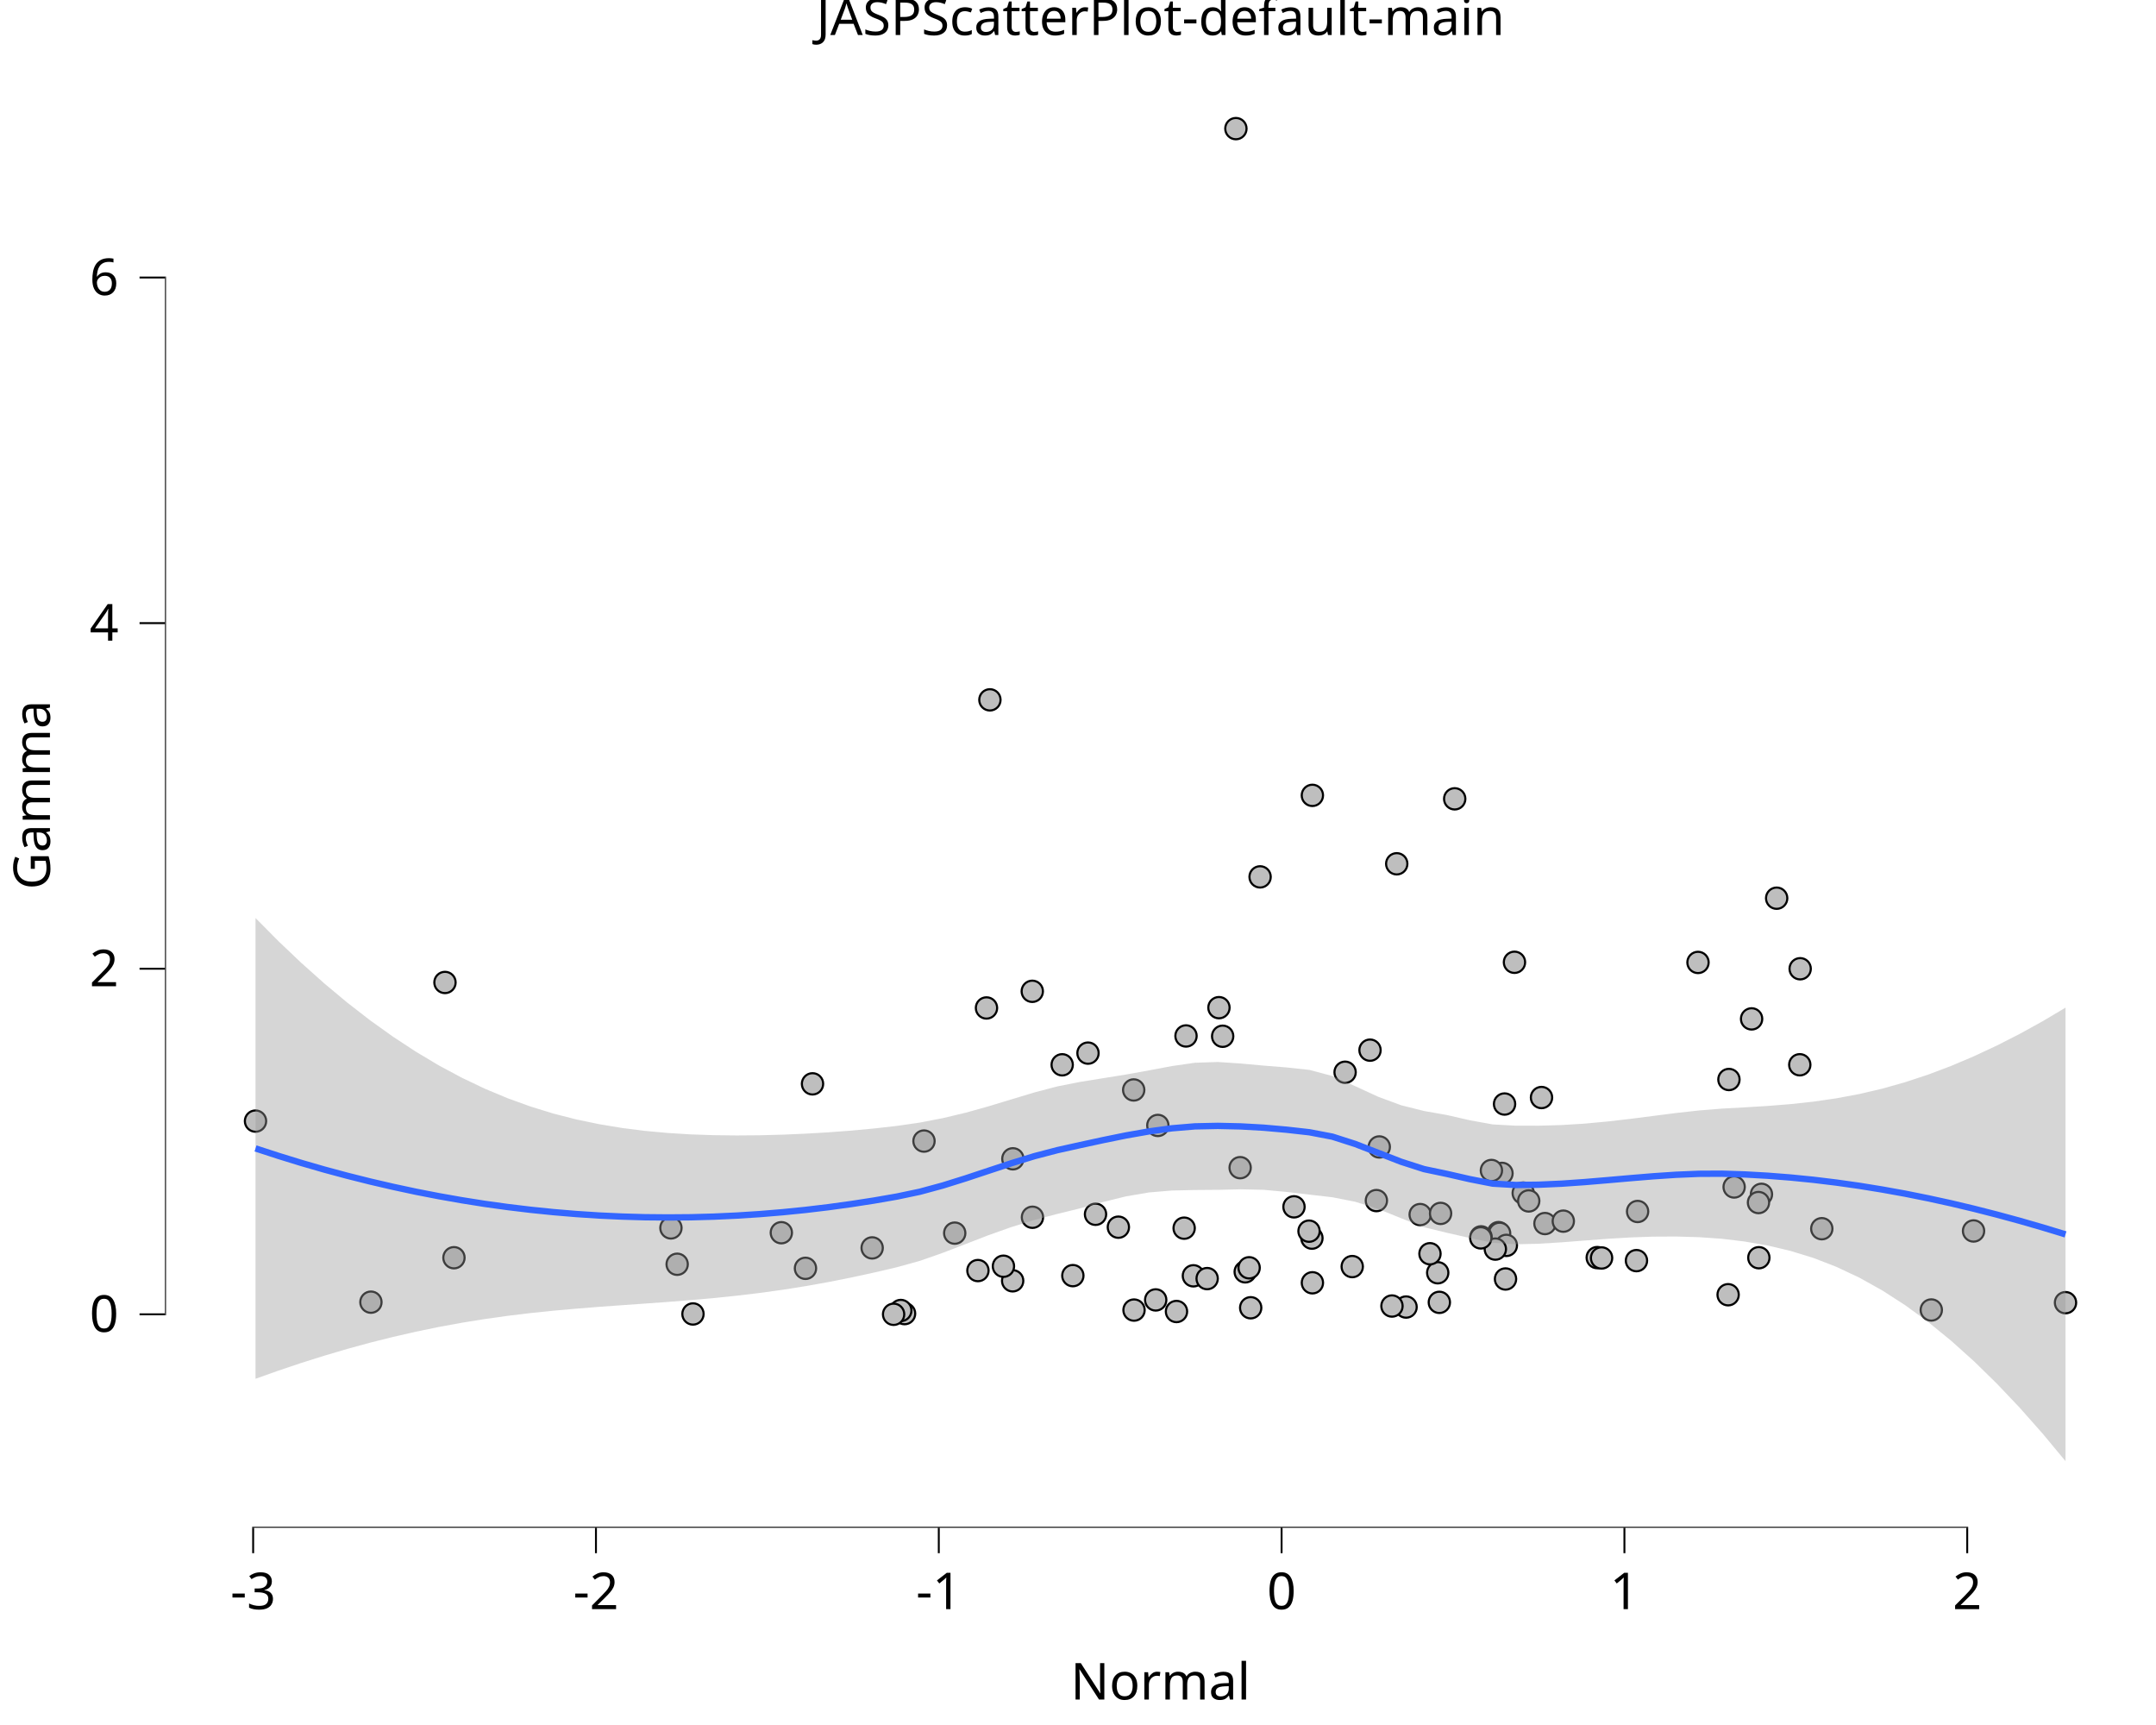
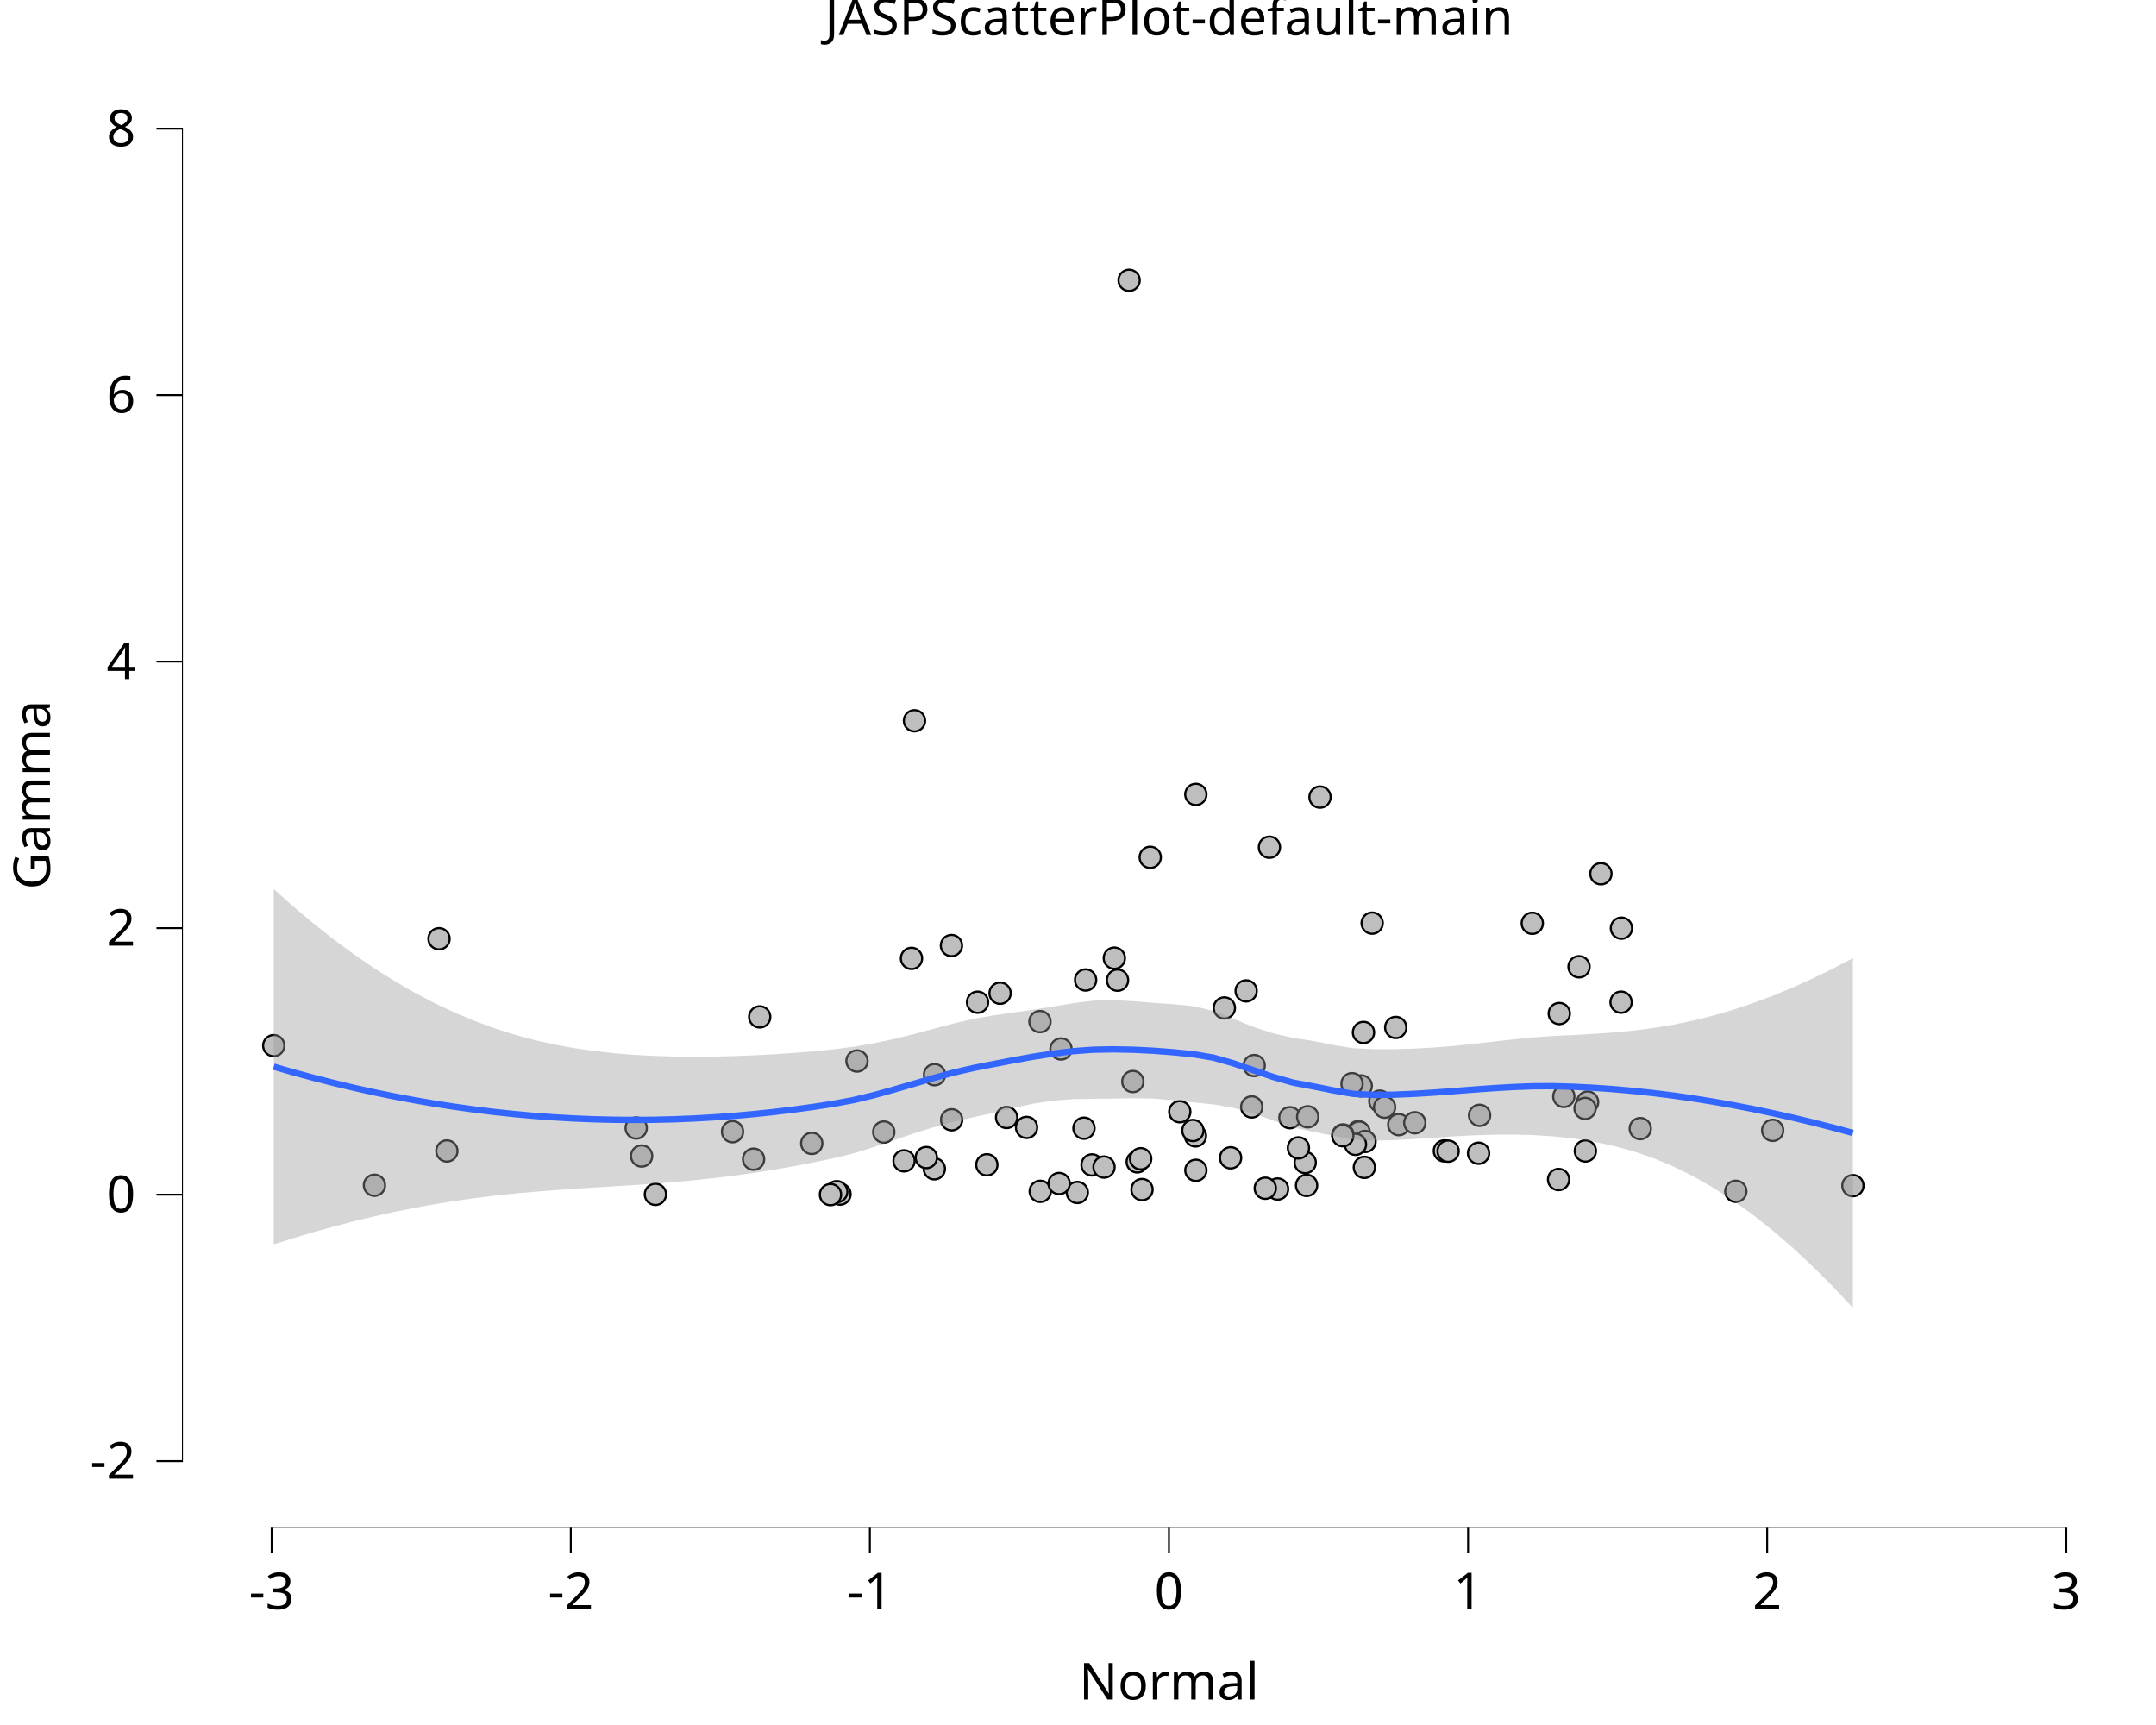
<svg xmlns="http://www.w3.org/2000/svg" class="svglite" data-engine-version="2.0" width="720.00pt" height="576.00pt" viewBox="0 0 720.00 576.00">
  <defs>
    <style type="text/css">
    .svglite line, .svglite polyline, .svglite polygon, .svglite path, .svglite rect, .svglite circle {
      fill: none;
      stroke: #000000;
      stroke-linecap: round;
      stroke-linejoin: round;
      stroke-miterlimit: 10.00;
    }
  </style>
  </defs>
  <rect width="100%" height="100%" style="stroke: none; fill: #FFFFFF;" />
  <defs>
    <clipPath id="cpMC4wMHw3MjAuMDB8MC4wMHw1NzYuMDA=">
      <rect x="0.00" y="0.00" width="720.00" height="576.00" />
    </clipPath>
  </defs>
  <g clip-path="url(#cpMC4wMHw3MjAuMDB8MC4wMHw1NzYuMDA=)">
    <rect x="0.00" y="0.00" width="720.00" height="576.00" style="stroke-width: 10.67; stroke: none;" />
  </g>
  <defs>
-     <clipPath id="cpNTUuMTF8NzIwLjAwfDIwLjcxfDUxMC4xNA==">
-       <rect x="55.11" y="20.71" width="664.89" height="489.43" />
+     <clipPath id="cpNjAuNzd8NzIwLjAwfDIwLjcxfDUxMC4xNA==">
+       <rect x="60.77" y="20.71" width="659.23" height="489.43" />
    </clipPath>
  </defs>
-   <g clip-path="url(#cpNTUuMTF8NzIwLjAwfDIwLjcxfDUxMC4xNA==)">
-     <rect x="55.11" y="20.71" width="664.89" height="489.43" style="stroke-width: 10.67; stroke: none;" />
-     <circle cx="584.95" cy="340.22" r="3.56" style="stroke-width: 0.71; fill: #BEBEBE;" />
-     <circle cx="363.34" cy="351.65" r="3.56" style="stroke-width: 0.71; fill: #BEBEBE;" />
-     <circle cx="469.56" cy="436.44" r="3.56" style="stroke-width: 0.71; fill: #BEBEBE;" />
-     <circle cx="500.44" cy="411.58" r="3.56" style="stroke-width: 0.71; fill: #BEBEBE;" />
-     <circle cx="474.27" cy="405.56" r="3.56" style="stroke-width: 0.71; fill: #BEBEBE;" />
-     <circle cx="415.84" cy="424.68" r="3.56" style="stroke-width: 0.71; fill: #BEBEBE;" />
-     <circle cx="601.04" cy="355.54" r="3.56" style="stroke-width: 0.71; fill: #BEBEBE;" />
-     <circle cx="417.15" cy="423.33" r="3.56" style="stroke-width: 0.71; fill: #BEBEBE;" />
-     <circle cx="659.07" cy="411.04" r="3.56" style="stroke-width: 0.71; fill: #BEBEBE;" />
-     <circle cx="420.81" cy="292.80" r="3.56" style="stroke-width: 0.71; fill: #BEBEBE;" />
-     <circle cx="577.38" cy="360.46" r="3.56" style="stroke-width: 0.71; fill: #BEBEBE;" />
-     <circle cx="689.78" cy="434.98" r="3.56" style="stroke-width: 0.71; fill: #BEBEBE;" />
-     <circle cx="268.99" cy="423.51" r="3.56" style="stroke-width: 0.71; fill: #BEBEBE;" />
-     <circle cx="396.07" cy="345.92" r="3.56" style="stroke-width: 0.71; fill: #BEBEBE;" />
-     <circle cx="412.73" cy="42.95" r="3.56" style="stroke-width: 0.71; fill: #BEBEBE;" />
-     <circle cx="500.80" cy="411.84" r="3.56" style="stroke-width: 0.71; fill: #BEBEBE;" />
-     <circle cx="395.45" cy="410.10" r="3.56" style="stroke-width: 0.71; fill: #BEBEBE;" />
-     <circle cx="123.87" cy="434.81" r="3.56" style="stroke-width: 0.71; fill: #BEBEBE;" />
-     <circle cx="148.60" cy="328.06" r="3.56" style="stroke-width: 0.71; fill: #BEBEBE;" />
-     <circle cx="579.12" cy="396.35" r="3.56" style="stroke-width: 0.71; fill: #BEBEBE;" />
-     <circle cx="392.89" cy="437.93" r="3.56" style="stroke-width: 0.71; fill: #BEBEBE;" />
-     <circle cx="224.06" cy="410.02" r="3.56" style="stroke-width: 0.71; fill: #BEBEBE;" />
-     <circle cx="408.31" cy="346.02" r="3.56" style="stroke-width: 0.71; fill: #BEBEBE;" />
-     <circle cx="567.05" cy="321.37" r="3.56" style="stroke-width: 0.71; fill: #BEBEBE;" />
-     <circle cx="644.96" cy="437.42" r="3.56" style="stroke-width: 0.71; fill: #BEBEBE;" />
-     <circle cx="378.71" cy="437.45" r="3.56" style="stroke-width: 0.71; fill: #BEBEBE;" />
-     <circle cx="398.54" cy="426.01" r="3.56" style="stroke-width: 0.71; fill: #BEBEBE;" />
-     <circle cx="226.14" cy="422.15" r="3.56" style="stroke-width: 0.71; fill: #BEBEBE;" />
-     <circle cx="480.67" cy="434.87" r="3.56" style="stroke-width: 0.71; fill: #BEBEBE;" />
-     <circle cx="354.72" cy="355.55" r="3.56" style="stroke-width: 0.71; fill: #BEBEBE;" />
-     <circle cx="480.13" cy="424.99" r="3.56" style="stroke-width: 0.71; fill: #BEBEBE;" />
-     <circle cx="508.68" cy="398.39" r="3.56" style="stroke-width: 0.71; fill: #BEBEBE;" />
-     <circle cx="546.50" cy="420.94" r="3.56" style="stroke-width: 0.71; fill: #BEBEBE;" />
-     <circle cx="358.28" cy="425.95" r="3.56" style="stroke-width: 0.71; fill: #BEBEBE;" />
-     <circle cx="485.80" cy="266.74" r="3.56" style="stroke-width: 0.71; fill: #BEBEBE;" />
-     <circle cx="231.42" cy="438.75" r="3.56" style="stroke-width: 0.71; fill: #BEBEBE;" />
-     <circle cx="338.18" cy="427.68" r="3.56" style="stroke-width: 0.71; fill: #BEBEBE;" />
-     <circle cx="330.58" cy="233.69" r="3.56" style="stroke-width: 0.71; fill: #BEBEBE;" />
-     <circle cx="151.60" cy="419.97" r="3.56" style="stroke-width: 0.71; fill: #BEBEBE;" />
-     <circle cx="432.13" cy="402.98" r="3.56" style="stroke-width: 0.71; fill: #BEBEBE;" />
-     <circle cx="451.58" cy="422.93" r="3.56" style="stroke-width: 0.71; fill: #BEBEBE;" />
-     <circle cx="386.66" cy="375.80" r="3.56" style="stroke-width: 0.71; fill: #BEBEBE;" />
-     <circle cx="514.79" cy="366.48" r="3.56" style="stroke-width: 0.71; fill: #BEBEBE;" />
-     <circle cx="344.79" cy="406.46" r="3.56" style="stroke-width: 0.71; fill: #BEBEBE;" />
-     <circle cx="271.34" cy="361.91" r="3.56" style="stroke-width: 0.71; fill: #BEBEBE;" />
-     <circle cx="477.54" cy="418.64" r="3.56" style="stroke-width: 0.71; fill: #BEBEBE;" />
-     <circle cx="335.10" cy="422.81" r="3.56" style="stroke-width: 0.71; fill: #BEBEBE;" />
-     <circle cx="593.32" cy="299.92" r="3.56" style="stroke-width: 0.71; fill: #BEBEBE;" />
-     <circle cx="378.60" cy="363.95" r="3.56" style="stroke-width: 0.71; fill: #BEBEBE;" />
-     <circle cx="503.05" cy="415.85" r="3.56" style="stroke-width: 0.71; fill: #BEBEBE;" />
-     <circle cx="464.85" cy="436.10" r="3.56" style="stroke-width: 0.71; fill: #BEBEBE;" />
-     <circle cx="338.25" cy="386.94" r="3.56" style="stroke-width: 0.71; fill: #BEBEBE;" />
-     <circle cx="608.39" cy="410.28" r="3.56" style="stroke-width: 0.71; fill: #BEBEBE;" />
-     <circle cx="501.59" cy="391.81" r="3.56" style="stroke-width: 0.71; fill: #BEBEBE;" />
-     <circle cx="438.27" cy="265.58" r="3.56" style="stroke-width: 0.71; fill: #BEBEBE;" />
-     <circle cx="459.65" cy="400.89" r="3.56" style="stroke-width: 0.71; fill: #BEBEBE;" />
-     <circle cx="505.76" cy="321.32" r="3.56" style="stroke-width: 0.71; fill: #BEBEBE;" />
-     <circle cx="438.28" cy="428.34" r="3.56" style="stroke-width: 0.71; fill: #BEBEBE;" />
-     <circle cx="85.33" cy="374.35" r="3.56" style="stroke-width: 0.71; fill: #BEBEBE;" />
-     <circle cx="460.61" cy="382.98" r="3.56" style="stroke-width: 0.71; fill: #BEBEBE;" />
-     <circle cx="385.95" cy="434.06" r="3.56" style="stroke-width: 0.71; fill: #BEBEBE;" />
-     <circle cx="449.20" cy="358.04" r="3.56" style="stroke-width: 0.71; fill: #BEBEBE;" />
-     <circle cx="494.60" cy="413.00" r="3.56" style="stroke-width: 0.71; fill: #BEBEBE;" />
-     <circle cx="588.24" cy="398.80" r="3.56" style="stroke-width: 0.71; fill: #BEBEBE;" />
-     <circle cx="344.73" cy="331.01" r="3.56" style="stroke-width: 0.71; fill: #BEBEBE;" />
-     <circle cx="577.11" cy="432.33" r="3.56" style="stroke-width: 0.71; fill: #BEBEBE;" />
-     <circle cx="466.44" cy="288.43" r="3.56" style="stroke-width: 0.71; fill: #BEBEBE;" />
-     <circle cx="546.88" cy="404.53" r="3.56" style="stroke-width: 0.71; fill: #BEBEBE;" />
-     <circle cx="533.40" cy="419.93" r="3.56" style="stroke-width: 0.71; fill: #BEBEBE;" />
-     <circle cx="510.52" cy="401.01" r="3.56" style="stroke-width: 0.71; fill: #BEBEBE;" />
-     <circle cx="308.57" cy="381.02" r="3.56" style="stroke-width: 0.71; fill: #BEBEBE;" />
-     <circle cx="417.67" cy="436.68" r="3.56" style="stroke-width: 0.71; fill: #BEBEBE;" />
-     <circle cx="499.37" cy="417.09" r="3.56" style="stroke-width: 0.71; fill: #BEBEBE;" />
-     <circle cx="318.83" cy="411.76" r="3.56" style="stroke-width: 0.71; fill: #BEBEBE;" />
-     <circle cx="365.85" cy="405.46" r="3.56" style="stroke-width: 0.71; fill: #BEBEBE;" />
-     <circle cx="494.51" cy="413.35" r="3.56" style="stroke-width: 0.71; fill: #BEBEBE;" />
-     <circle cx="515.94" cy="408.56" r="3.56" style="stroke-width: 0.71; fill: #BEBEBE;" />
-     <circle cx="481.09" cy="405.17" r="3.56" style="stroke-width: 0.71; fill: #BEBEBE;" />
-     <circle cx="326.58" cy="424.26" r="3.56" style="stroke-width: 0.71; fill: #BEBEBE;" />
-     <circle cx="302.08" cy="438.63" r="3.56" style="stroke-width: 0.71; fill: #BEBEBE;" />
-     <circle cx="601.17" cy="323.48" r="3.56" style="stroke-width: 0.71; fill: #BEBEBE;" />
-     <circle cx="457.52" cy="350.66" r="3.56" style="stroke-width: 0.71; fill: #BEBEBE;" />
-     <circle cx="438.12" cy="413.43" r="3.56" style="stroke-width: 0.71; fill: #BEBEBE;" />
-     <circle cx="414.15" cy="389.90" r="3.56" style="stroke-width: 0.71; fill: #BEBEBE;" />
-     <circle cx="291.26" cy="416.69" r="3.56" style="stroke-width: 0.71; fill: #BEBEBE;" />
-     <circle cx="498.06" cy="390.84" r="3.56" style="stroke-width: 0.71; fill: #BEBEBE;" />
-     <circle cx="403.13" cy="426.94" r="3.56" style="stroke-width: 0.71; fill: #BEBEBE;" />
-     <circle cx="407.07" cy="336.47" r="3.56" style="stroke-width: 0.71; fill: #BEBEBE;" />
-     <circle cx="534.85" cy="420.05" r="3.56" style="stroke-width: 0.71; fill: #BEBEBE;" />
-     <circle cx="522.07" cy="407.76" r="3.56" style="stroke-width: 0.71; fill: #BEBEBE;" />
-     <circle cx="587.37" cy="419.97" r="3.56" style="stroke-width: 0.71; fill: #BEBEBE;" />
-     <circle cx="373.48" cy="409.77" r="3.56" style="stroke-width: 0.71; fill: #BEBEBE;" />
-     <circle cx="502.45" cy="368.65" r="3.56" style="stroke-width: 0.71; fill: #BEBEBE;" />
-     <circle cx="587.25" cy="401.55" r="3.56" style="stroke-width: 0.71; fill: #BEBEBE;" />
-     <circle cx="300.82" cy="437.59" r="3.56" style="stroke-width: 0.71; fill: #BEBEBE;" />
-     <circle cx="329.44" cy="336.57" r="3.56" style="stroke-width: 0.71; fill: #BEBEBE;" />
-     <circle cx="298.42" cy="438.86" r="3.56" style="stroke-width: 0.71; fill: #BEBEBE;" />
-     <circle cx="260.93" cy="411.62" r="3.56" style="stroke-width: 0.71; fill: #BEBEBE;" />
-     <circle cx="437.15" cy="411.10" r="3.56" style="stroke-width: 0.71; fill: #BEBEBE;" />
-     <circle cx="502.77" cy="427.07" r="3.56" style="stroke-width: 0.71; fill: #BEBEBE;" />
-     <polygon points="85.33,306.54 92.98,314.26 100.63,321.53 108.28,328.36 115.93,334.75 123.58,340.68 131.24,346.16 138.89,351.18 146.54,355.75 154.19,359.85 161.84,363.50 169.49,366.70 177.14,369.47 184.79,371.83 192.45,373.79 200.10,375.38 207.75,376.65 215.40,377.62 223.05,378.32 230.70,378.79 238.35,379.05 246.00,379.14 253.66,379.08 261.31,378.88 268.96,378.55 276.61,378.10 284.26,377.53 291.91,376.81 299.56,375.95 307.21,374.84 314.87,373.36 322.52,371.54 330.17,369.40 337.82,367.08 345.47,364.77 353.12,362.76 360.77,361.25 368.42,360.02 376.08,358.79 383.73,357.41 391.38,355.97 399.03,354.87 406.68,354.61 414.33,355.12 421.98,355.82 429.63,356.43 437.29,357.26 444.94,359.30 452.59,362.70 460.24,366.22 467.89,369.05 475.54,370.97 483.19,372.32 490.84,374.07 498.50,375.46 506.15,375.88 513.80,375.89 521.45,375.67 529.10,375.20 536.75,374.49 544.40,373.61 552.05,372.63 559.71,371.65 567.36,370.80 575.01,370.18 582.66,369.76 590.31,369.29 597.96,368.68 605.61,367.85 613.26,366.74 620.92,365.31 628.57,363.52 636.22,361.36 643.87,358.84 651.52,355.95 659.17,352.71 666.82,349.14 674.48,345.23 682.13,341.01 689.78,336.47 689.78,487.89 682.13,478.69 674.48,470.05 666.82,461.98 659.17,454.50 651.52,447.64 643.87,441.40 636.22,435.81 628.57,430.88 620.92,426.62 613.26,423.01 605.61,420.05 597.96,417.70 590.31,415.89 582.66,414.56 575.01,413.64 567.36,413.11 559.71,412.89 552.05,412.93 544.40,413.20 536.75,413.66 529.10,414.24 521.45,414.83 513.80,415.30 506.15,415.48 498.50,414.99 490.84,413.38 483.19,411.64 475.54,409.79 467.89,406.78 460.24,403.68 452.59,401.29 444.94,399.78 437.29,398.90 429.63,398.00 421.98,397.29 414.33,397.12 406.68,397.30 399.03,397.36 391.38,397.53 383.73,398.17 376.08,399.47 368.42,401.35 360.77,403.46 353.12,405.34 345.47,407.33 337.82,409.71 330.17,412.43 322.52,415.38 314.87,418.33 307.21,421.01 299.56,423.13 291.91,424.92 284.26,426.58 276.61,428.10 268.96,429.47 261.31,430.68 253.66,431.74 246.00,432.65 238.35,433.44 230.70,434.12 223.05,434.73 215.40,435.28 207.75,435.82 200.10,436.37 192.45,436.98 184.79,437.66 177.14,438.45 169.49,439.38 161.84,440.45 154.19,441.69 146.54,443.09 138.89,444.67 131.24,446.42 123.58,448.34 115.93,450.43 108.28,452.69 100.63,455.10 92.98,457.67 85.33,460.39 " style="stroke-width: 0.00; stroke: none; stroke-linecap: butt; fill: #999999; fill-opacity: 0.40;" />
-     <polyline points="85.33,306.54 92.98,314.26 100.63,321.53 108.28,328.36 115.93,334.75 123.58,340.68 131.24,346.16 138.89,351.18 146.54,355.75 154.19,359.85 161.84,363.50 169.49,366.70 177.14,369.47 184.79,371.83 192.45,373.79 200.10,375.38 207.75,376.65 215.40,377.62 223.05,378.32 230.70,378.79 238.35,379.05 246.00,379.14 253.66,379.08 261.31,378.88 268.96,378.55 276.61,378.10 284.26,377.53 291.91,376.81 299.56,375.95 307.21,374.84 314.87,373.36 322.52,371.54 330.17,369.40 337.82,367.08 345.47,364.77 353.12,362.76 360.77,361.25 368.42,360.02 376.08,358.79 383.73,357.41 391.38,355.97 399.03,354.87 406.68,354.61 414.33,355.12 421.98,355.82 429.63,356.43 437.29,357.26 444.94,359.30 452.59,362.70 460.24,366.22 467.89,369.05 475.54,370.97 483.19,372.32 490.84,374.07 498.50,375.46 506.15,375.88 513.80,375.89 521.45,375.67 529.10,375.20 536.75,374.49 544.40,373.61 552.05,372.63 559.71,371.65 567.36,370.80 575.01,370.18 582.66,369.76 590.31,369.29 597.96,368.68 605.61,367.85 613.26,366.74 620.92,365.31 628.57,363.52 636.22,361.36 643.87,358.84 651.52,355.95 659.17,352.71 666.82,349.14 674.48,345.23 682.13,341.01 689.78,336.47 " style="stroke-width: 2.13; stroke: none; stroke-linecap: butt;" />
-     <polyline points="689.78,487.89 682.13,478.69 674.48,470.05 666.82,461.98 659.17,454.50 651.52,447.64 643.87,441.40 636.22,435.81 628.57,430.88 620.92,426.62 613.26,423.01 605.61,420.05 597.96,417.70 590.31,415.89 582.66,414.56 575.01,413.64 567.36,413.11 559.71,412.89 552.05,412.93 544.40,413.20 536.75,413.66 529.10,414.24 521.45,414.83 513.80,415.30 506.15,415.48 498.50,414.99 490.84,413.38 483.19,411.64 475.54,409.79 467.89,406.78 460.24,403.68 452.59,401.29 444.94,399.78 437.29,398.90 429.63,398.00 421.98,397.29 414.33,397.12 406.68,397.30 399.03,397.36 391.38,397.53 383.73,398.17 376.08,399.47 368.42,401.35 360.77,403.46 353.12,405.34 345.47,407.33 337.82,409.71 330.17,412.43 322.52,415.38 314.87,418.33 307.21,421.01 299.56,423.13 291.91,424.92 284.26,426.58 276.61,428.10 268.96,429.47 261.31,430.68 253.66,431.74 246.00,432.65 238.35,433.44 230.70,434.12 223.05,434.73 215.40,435.28 207.75,435.82 200.10,436.37 192.45,436.98 184.79,437.66 177.14,438.45 169.49,439.38 161.84,440.45 154.19,441.69 146.54,443.09 138.89,444.67 131.24,446.42 123.58,448.34 115.93,450.43 108.28,452.69 100.63,455.10 92.98,457.67 85.33,460.39 " style="stroke-width: 2.13; stroke: none; stroke-linecap: butt;" />
-     <polyline points="85.33,383.47 92.98,385.96 100.63,388.32 108.28,390.53 115.93,392.59 123.58,394.51 131.24,396.29 138.89,397.93 146.54,399.42 154.19,400.77 161.84,401.98 169.49,403.04 177.14,403.96 184.79,404.74 192.45,405.38 200.10,405.88 207.75,406.23 215.40,406.45 223.05,406.52 230.70,406.46 238.35,406.25 246.00,405.90 253.66,405.41 261.31,404.78 268.96,404.01 276.61,403.10 284.26,402.05 291.91,400.87 299.56,399.54 307.21,397.93 314.87,395.85 322.52,393.46 330.17,390.92 337.82,388.40 345.47,386.05 353.12,384.05 360.77,382.35 368.42,380.69 376.08,379.13 383.73,377.79 391.38,376.75 399.03,376.11 406.68,375.95 414.33,376.12 421.98,376.55 429.63,377.22 437.29,378.08 444.94,379.54 452.59,381.99 460.24,384.95 467.89,387.92 475.54,390.38 483.19,391.98 490.84,393.73 498.50,395.23 506.15,395.68 513.80,395.59 521.45,395.25 529.10,394.72 536.75,394.08 544.40,393.41 552.05,392.78 559.71,392.27 567.36,391.95 575.01,391.91 582.66,392.16 590.31,392.59 597.96,393.19 605.61,393.95 613.26,394.88 620.92,395.96 628.57,397.20 636.22,398.58 643.87,400.12 651.52,401.79 659.17,403.61 666.82,405.56 674.48,407.64 682.13,409.85 689.78,412.18 " style="stroke-width: 2.13; stroke: #3366FF; stroke-linecap: butt;" />
-     <line x1="84.22" y1="510.14" x2="657.28" y2="510.14" style="stroke-width: 0.64; stroke-linecap: butt;" />
-     <line x1="55.11" y1="439.19" x2="55.11" y2="92.35" style="stroke-width: 0.64; stroke-linecap: butt;" />
-     <rect x="55.11" y="20.71" width="664.89" height="489.43" style="stroke-width: 0.00; stroke: none;" />
+   <g clip-path="url(#cpNjAuNzd8NzIwLjAwfDIwLjcxfDUxMC4xNA==)">
+     <rect x="60.77" y="20.71" width="659.23" height="489.43" style="stroke-width: 10.67; stroke: none;" />
+     <circle cx="527.32" cy="322.83" r="3.56" style="stroke-width: 0.71; fill: #BEBEBE;" />
+     <circle cx="333.98" cy="331.65" r="3.56" style="stroke-width: 0.71; fill: #BEBEBE;" />
+     <circle cx="426.65" cy="397.03" r="3.56" style="stroke-width: 0.71; fill: #BEBEBE;" />
+     <circle cx="453.60" cy="377.86" r="3.56" style="stroke-width: 0.71; fill: #BEBEBE;" />
+     <circle cx="430.76" cy="373.21" r="3.56" style="stroke-width: 0.71; fill: #BEBEBE;" />
+     <circle cx="379.78" cy="387.96" r="3.56" style="stroke-width: 0.71; fill: #BEBEBE;" />
+     <circle cx="541.36" cy="334.64" r="3.56" style="stroke-width: 0.71; fill: #BEBEBE;" />
+     <circle cx="380.93" cy="386.92" r="3.56" style="stroke-width: 0.71; fill: #BEBEBE;" />
+     <circle cx="591.99" cy="377.44" r="3.56" style="stroke-width: 0.71; fill: #BEBEBE;" />
+     <circle cx="384.12" cy="286.27" r="3.56" style="stroke-width: 0.71; fill: #BEBEBE;" />
+     <circle cx="520.72" cy="338.44" r="3.56" style="stroke-width: 0.71; fill: #BEBEBE;" />
+     <circle cx="618.78" cy="395.90" r="3.56" style="stroke-width: 0.71; fill: #BEBEBE;" />
+     <circle cx="251.66" cy="387.06" r="3.56" style="stroke-width: 0.71; fill: #BEBEBE;" />
+     <circle cx="362.54" cy="327.23" r="3.56" style="stroke-width: 0.71; fill: #BEBEBE;" />
+     <circle cx="377.07" cy="93.60" r="3.56" style="stroke-width: 0.71; fill: #BEBEBE;" />
+     <circle cx="453.90" cy="378.06" r="3.56" style="stroke-width: 0.71; fill: #BEBEBE;" />
+     <circle cx="361.99" cy="376.72" r="3.56" style="stroke-width: 0.71; fill: #BEBEBE;" />
+     <circle cx="125.05" cy="395.77" r="3.56" style="stroke-width: 0.71; fill: #BEBEBE;" />
+     <circle cx="146.62" cy="313.46" r="3.56" style="stroke-width: 0.71; fill: #BEBEBE;" />
+     <circle cx="522.24" cy="366.11" r="3.56" style="stroke-width: 0.71; fill: #BEBEBE;" />
+     <circle cx="359.76" cy="398.18" r="3.56" style="stroke-width: 0.71; fill: #BEBEBE;" />
+     <circle cx="212.46" cy="376.66" r="3.56" style="stroke-width: 0.71; fill: #BEBEBE;" />
+     <circle cx="373.21" cy="327.30" r="3.56" style="stroke-width: 0.71; fill: #BEBEBE;" />
+     <circle cx="511.71" cy="308.30" r="3.56" style="stroke-width: 0.71; fill: #BEBEBE;" />
+     <circle cx="579.68" cy="397.79" r="3.56" style="stroke-width: 0.71; fill: #BEBEBE;" />
+     <circle cx="347.39" cy="397.80" r="3.56" style="stroke-width: 0.71; fill: #BEBEBE;" />
+     <circle cx="364.69" cy="388.98" r="3.56" style="stroke-width: 0.71; fill: #BEBEBE;" />
+     <circle cx="214.27" cy="386.01" r="3.56" style="stroke-width: 0.71; fill: #BEBEBE;" />
+     <circle cx="436.34" cy="395.82" r="3.56" style="stroke-width: 0.71; fill: #BEBEBE;" />
+     <circle cx="326.46" cy="334.65" r="3.56" style="stroke-width: 0.71; fill: #BEBEBE;" />
+     <circle cx="435.88" cy="388.20" r="3.56" style="stroke-width: 0.71; fill: #BEBEBE;" />
+     <circle cx="460.79" cy="367.69" r="3.56" style="stroke-width: 0.71; fill: #BEBEBE;" />
+     <circle cx="493.77" cy="385.08" r="3.56" style="stroke-width: 0.71; fill: #BEBEBE;" />
+     <circle cx="329.56" cy="388.94" r="3.56" style="stroke-width: 0.71; fill: #BEBEBE;" />
+     <circle cx="440.82" cy="266.17" r="3.56" style="stroke-width: 0.71; fill: #BEBEBE;" />
+     <circle cx="218.88" cy="398.81" r="3.56" style="stroke-width: 0.71; fill: #BEBEBE;" />
+     <circle cx="312.03" cy="390.28" r="3.56" style="stroke-width: 0.71; fill: #BEBEBE;" />
+     <circle cx="305.39" cy="240.68" r="3.56" style="stroke-width: 0.71; fill: #BEBEBE;" />
+     <circle cx="149.24" cy="384.33" r="3.56" style="stroke-width: 0.71; fill: #BEBEBE;" />
+     <circle cx="393.99" cy="371.23" r="3.56" style="stroke-width: 0.71; fill: #BEBEBE;" />
+     <circle cx="410.96" cy="386.61" r="3.56" style="stroke-width: 0.71; fill: #BEBEBE;" />
+     <circle cx="354.32" cy="350.27" r="3.56" style="stroke-width: 0.71; fill: #BEBEBE;" />
+     <circle cx="466.11" cy="343.08" r="3.56" style="stroke-width: 0.71; fill: #BEBEBE;" />
+     <circle cx="317.80" cy="373.91" r="3.56" style="stroke-width: 0.71; fill: #BEBEBE;" />
+     <circle cx="253.71" cy="339.56" r="3.56" style="stroke-width: 0.71; fill: #BEBEBE;" />
+     <circle cx="433.61" cy="383.30" r="3.56" style="stroke-width: 0.71; fill: #BEBEBE;" />
+     <circle cx="309.34" cy="386.52" r="3.56" style="stroke-width: 0.71; fill: #BEBEBE;" />
+     <circle cx="534.63" cy="291.76" r="3.56" style="stroke-width: 0.71; fill: #BEBEBE;" />
+     <circle cx="347.29" cy="341.13" r="3.56" style="stroke-width: 0.71; fill: #BEBEBE;" />
+     <circle cx="455.87" cy="381.15" r="3.56" style="stroke-width: 0.71; fill: #BEBEBE;" />
+     <circle cx="422.54" cy="396.77" r="3.56" style="stroke-width: 0.71; fill: #BEBEBE;" />
+     <circle cx="312.09" cy="358.86" r="3.56" style="stroke-width: 0.71; fill: #BEBEBE;" />
+     <circle cx="547.77" cy="376.86" r="3.56" style="stroke-width: 0.71; fill: #BEBEBE;" />
+     <circle cx="454.60" cy="362.61" r="3.56" style="stroke-width: 0.71; fill: #BEBEBE;" />
+     <circle cx="399.35" cy="265.27" r="3.56" style="stroke-width: 0.71; fill: #BEBEBE;" />
+     <circle cx="418.01" cy="369.62" r="3.56" style="stroke-width: 0.71; fill: #BEBEBE;" />
+     <circle cx="458.23" cy="308.25" r="3.56" style="stroke-width: 0.71; fill: #BEBEBE;" />
+     <circle cx="399.36" cy="390.78" r="3.56" style="stroke-width: 0.71; fill: #BEBEBE;" />
+     <circle cx="91.42" cy="349.15" r="3.56" style="stroke-width: 0.71; fill: #BEBEBE;" />
+     <circle cx="418.84" cy="355.81" r="3.56" style="stroke-width: 0.71; fill: #BEBEBE;" />
+     <circle cx="353.70" cy="395.19" r="3.56" style="stroke-width: 0.71; fill: #BEBEBE;" />
+     <circle cx="408.88" cy="336.57" r="3.56" style="stroke-width: 0.71; fill: #BEBEBE;" />
+     <circle cx="448.50" cy="378.96" r="3.56" style="stroke-width: 0.71; fill: #BEBEBE;" />
+     <circle cx="530.19" cy="368.00" r="3.56" style="stroke-width: 0.71; fill: #BEBEBE;" />
+     <circle cx="317.74" cy="315.73" r="3.56" style="stroke-width: 0.71; fill: #BEBEBE;" />
+     <circle cx="520.49" cy="393.86" r="3.56" style="stroke-width: 0.71; fill: #BEBEBE;" />
+     <circle cx="423.93" cy="282.90" r="3.56" style="stroke-width: 0.71; fill: #BEBEBE;" />
+     <circle cx="494.11" cy="372.42" r="3.56" style="stroke-width: 0.71; fill: #BEBEBE;" />
+     <circle cx="482.35" cy="384.30" r="3.56" style="stroke-width: 0.71; fill: #BEBEBE;" />
+     <circle cx="462.39" cy="369.71" r="3.56" style="stroke-width: 0.71; fill: #BEBEBE;" />
+     <circle cx="286.19" cy="354.29" r="3.56" style="stroke-width: 0.71; fill: #BEBEBE;" />
+     <circle cx="381.38" cy="397.21" r="3.56" style="stroke-width: 0.71; fill: #BEBEBE;" />
+     <circle cx="452.66" cy="382.11" r="3.56" style="stroke-width: 0.71; fill: #BEBEBE;" />
+     <circle cx="295.14" cy="378.00" r="3.56" style="stroke-width: 0.71; fill: #BEBEBE;" />
+     <circle cx="336.16" cy="373.14" r="3.56" style="stroke-width: 0.71; fill: #BEBEBE;" />
+     <circle cx="448.42" cy="379.23" r="3.56" style="stroke-width: 0.71; fill: #BEBEBE;" />
+     <circle cx="467.11" cy="375.53" r="3.56" style="stroke-width: 0.71; fill: #BEBEBE;" />
+     <circle cx="436.71" cy="372.92" r="3.56" style="stroke-width: 0.71; fill: #BEBEBE;" />
+     <circle cx="301.91" cy="387.63" r="3.56" style="stroke-width: 0.71; fill: #BEBEBE;" />
+     <circle cx="280.53" cy="398.72" r="3.56" style="stroke-width: 0.71; fill: #BEBEBE;" />
+     <circle cx="541.48" cy="309.93" r="3.56" style="stroke-width: 0.71; fill: #BEBEBE;" />
+     <circle cx="416.15" cy="330.88" r="3.56" style="stroke-width: 0.71; fill: #BEBEBE;" />
+     <circle cx="399.22" cy="379.29" r="3.56" style="stroke-width: 0.71; fill: #BEBEBE;" />
+     <circle cx="378.31" cy="361.14" r="3.56" style="stroke-width: 0.71; fill: #BEBEBE;" />
+     <circle cx="271.09" cy="381.80" r="3.56" style="stroke-width: 0.71; fill: #BEBEBE;" />
+     <circle cx="451.51" cy="361.86" r="3.56" style="stroke-width: 0.71; fill: #BEBEBE;" />
+     <circle cx="368.69" cy="389.70" r="3.56" style="stroke-width: 0.71; fill: #BEBEBE;" />
+     <circle cx="372.13" cy="319.94" r="3.56" style="stroke-width: 0.71; fill: #BEBEBE;" />
+     <circle cx="483.61" cy="384.39" r="3.56" style="stroke-width: 0.71; fill: #BEBEBE;" />
+     <circle cx="472.47" cy="374.91" r="3.56" style="stroke-width: 0.71; fill: #BEBEBE;" />
+     <circle cx="529.43" cy="384.33" r="3.56" style="stroke-width: 0.71; fill: #BEBEBE;" />
+     <circle cx="342.82" cy="376.46" r="3.56" style="stroke-width: 0.71; fill: #BEBEBE;" />
+     <circle cx="455.34" cy="344.75" r="3.56" style="stroke-width: 0.71; fill: #BEBEBE;" />
+     <circle cx="529.33" cy="370.12" r="3.56" style="stroke-width: 0.71; fill: #BEBEBE;" />
+     <circle cx="279.43" cy="397.92" r="3.56" style="stroke-width: 0.71; fill: #BEBEBE;" />
+     <circle cx="304.40" cy="320.02" r="3.56" style="stroke-width: 0.71; fill: #BEBEBE;" />
+     <circle cx="277.34" cy="398.89" r="3.56" style="stroke-width: 0.71; fill: #BEBEBE;" />
+     <circle cx="244.63" cy="377.89" r="3.56" style="stroke-width: 0.71; fill: #BEBEBE;" />
+     <circle cx="398.37" cy="377.49" r="3.56" style="stroke-width: 0.71; fill: #BEBEBE;" />
+     <circle cx="455.63" cy="389.80" r="3.56" style="stroke-width: 0.71; fill: #BEBEBE;" />
+     <polygon points="91.42,296.86 98.10,302.81 104.77,308.42 111.45,313.69 118.12,318.61 124.80,323.19 131.47,327.41 138.15,331.29 144.83,334.80 151.50,337.97 158.18,340.78 164.85,343.25 171.53,345.39 178.20,347.20 184.88,348.72 191.55,349.95 198.23,350.92 204.90,351.67 211.58,352.21 218.26,352.57 224.93,352.78 231.61,352.85 238.28,352.80 244.96,352.64 251.63,352.39 258.31,352.04 264.98,351.60 271.66,351.05 278.33,350.38 285.01,349.53 291.69,348.39 298.36,346.98 305.04,345.34 311.71,343.54 318.39,341.76 325.06,340.21 331.74,339.05 338.41,338.10 345.09,337.15 351.76,336.08 358.44,334.98 365.12,334.13 371.79,333.93 378.47,334.32 385.14,334.86 391.82,335.33 398.49,335.97 405.17,337.54 411.84,340.16 418.52,342.88 425.19,345.06 431.87,346.55 438.55,347.58 445.22,348.93 451.90,350.01 458.57,350.33 465.25,350.34 471.92,350.16 478.60,349.80 485.27,349.26 491.95,348.58 498.62,347.82 505.30,347.07 511.98,346.41 518.65,345.93 525.33,345.61 532.00,345.25 538.68,344.78 545.35,344.14 552.03,343.28 558.70,342.18 565.38,340.80 572.05,339.13 578.73,337.19 585.41,334.96 592.08,332.47 598.76,329.71 605.43,326.70 612.11,323.44 618.78,319.94 618.78,436.70 612.11,429.61 605.43,422.94 598.76,416.72 592.08,410.96 585.41,405.66 578.73,400.85 572.05,396.54 565.38,392.74 558.70,389.45 552.03,386.67 545.35,384.39 538.68,382.58 532.00,381.18 525.33,380.15 518.65,379.45 511.98,379.03 505.30,378.86 498.62,378.90 491.95,379.11 485.27,379.46 478.60,379.91 471.92,380.36 465.25,380.72 458.57,380.87 451.90,380.49 445.22,379.25 438.55,377.91 431.87,376.48 425.19,374.16 418.52,371.77 411.84,369.93 405.17,368.76 398.49,368.08 391.82,367.39 385.14,366.84 378.47,366.71 371.79,366.85 365.12,366.89 358.44,367.02 351.76,367.52 345.09,368.52 338.41,369.97 331.74,371.60 325.06,373.05 318.39,374.58 311.71,376.42 305.04,378.52 298.36,380.79 291.69,383.06 285.01,385.13 278.33,386.76 271.66,388.14 264.98,389.43 258.31,390.60 251.63,391.65 244.96,392.59 238.28,393.40 231.61,394.11 224.93,394.72 218.26,395.24 211.58,395.71 204.90,396.14 198.23,396.55 191.55,396.98 184.88,397.44 178.20,397.97 171.53,398.58 164.85,399.29 158.18,400.12 151.50,401.07 144.83,402.16 138.15,403.37 131.47,404.72 124.80,406.21 118.12,407.82 111.45,409.56 104.77,411.42 98.10,413.40 91.42,415.50 " style="stroke-width: 0.00; stroke: none; stroke-linecap: butt; fill: #999999; fill-opacity: 0.40;" />
+     <polyline points="91.42,296.86 98.10,302.81 104.77,308.42 111.45,313.69 118.12,318.61 124.80,323.19 131.47,327.41 138.15,331.29 144.83,334.80 151.50,337.97 158.18,340.78 164.85,343.25 171.53,345.39 178.20,347.20 184.88,348.72 191.55,349.95 198.23,350.92 204.90,351.67 211.58,352.21 218.26,352.57 224.93,352.78 231.61,352.85 238.28,352.80 244.96,352.64 251.63,352.39 258.31,352.04 264.98,351.60 271.66,351.05 278.33,350.38 285.01,349.53 291.69,348.39 298.36,346.98 305.04,345.34 311.71,343.54 318.39,341.76 325.06,340.21 331.74,339.05 338.41,338.10 345.09,337.15 351.76,336.08 358.44,334.98 365.12,334.13 371.79,333.93 378.47,334.32 385.14,334.86 391.82,335.33 398.49,335.97 405.17,337.54 411.84,340.16 418.52,342.88 425.19,345.06 431.87,346.55 438.55,347.58 445.22,348.93 451.90,350.01 458.57,350.33 465.25,350.34 471.92,350.16 478.60,349.80 485.27,349.26 491.95,348.58 498.62,347.82 505.30,347.07 511.98,346.41 518.65,345.93 525.33,345.61 532.00,345.25 538.68,344.78 545.35,344.14 552.03,343.28 558.70,342.18 565.38,340.80 572.05,339.13 578.73,337.19 585.41,334.96 592.08,332.47 598.76,329.71 605.43,326.70 612.11,323.44 618.78,319.94 " style="stroke-width: 2.13; stroke: none; stroke-linecap: butt;" />
+     <polyline points="618.78,436.70 612.11,429.61 605.43,422.94 598.76,416.72 592.08,410.96 585.41,405.66 578.73,400.85 572.05,396.54 565.38,392.74 558.70,389.45 552.03,386.67 545.35,384.39 538.68,382.58 532.00,381.18 525.33,380.15 518.65,379.45 511.98,379.03 505.30,378.86 498.62,378.90 491.95,379.11 485.27,379.46 478.60,379.91 471.92,380.36 465.25,380.72 458.57,380.87 451.90,380.49 445.22,379.25 438.55,377.91 431.87,376.48 425.19,374.16 418.52,371.77 411.84,369.93 405.17,368.76 398.49,368.08 391.82,367.39 385.14,366.84 378.47,366.71 371.79,366.85 365.12,366.89 358.44,367.02 351.76,367.52 345.09,368.52 338.41,369.97 331.74,371.60 325.06,373.05 318.39,374.58 311.71,376.42 305.04,378.52 298.36,380.79 291.69,383.06 285.01,385.13 278.33,386.76 271.66,388.14 264.98,389.43 258.31,390.60 251.63,391.65 244.96,392.59 238.28,393.40 231.61,394.11 224.93,394.72 218.26,395.24 211.58,395.71 204.90,396.14 198.23,396.55 191.55,396.98 184.88,397.44 178.20,397.97 171.53,398.58 164.85,399.29 158.18,400.12 151.50,401.07 144.83,402.16 138.15,403.37 131.47,404.72 124.80,406.21 118.12,407.82 111.45,409.56 104.77,411.42 98.10,413.40 91.42,415.50 " style="stroke-width: 2.13; stroke: none; stroke-linecap: butt;" />
+     <polyline points="91.42,356.18 98.10,358.11 104.77,359.92 111.45,361.62 118.12,363.22 124.80,364.70 131.47,366.07 138.15,367.33 144.83,368.48 151.50,369.52 158.18,370.45 164.85,371.27 171.53,371.98 178.20,372.59 184.88,373.08 191.55,373.46 198.23,373.74 204.90,373.90 211.58,373.96 218.26,373.91 224.93,373.75 231.61,373.48 238.28,373.10 244.96,372.62 251.63,372.02 258.31,371.32 264.98,370.51 271.66,369.60 278.33,368.57 285.01,367.33 291.69,365.73 298.36,363.88 305.04,361.93 311.71,359.98 318.39,358.17 325.06,356.63 331.74,355.32 338.41,354.04 345.09,352.84 351.76,351.80 358.44,351.00 365.12,350.51 371.79,350.39 378.47,350.52 385.14,350.85 391.82,351.36 398.49,352.03 405.17,353.15 411.84,355.04 418.52,357.33 425.19,359.61 431.87,361.51 438.55,362.75 445.22,364.09 451.90,365.25 458.57,365.60 465.25,365.53 471.92,365.26 478.60,364.85 485.27,364.36 491.95,363.84 498.62,363.36 505.30,362.97 511.98,362.72 518.65,362.69 525.33,362.88 532.00,363.21 538.68,363.68 545.35,364.27 552.03,364.98 558.70,365.81 565.38,366.77 572.05,367.84 578.73,369.02 585.41,370.31 592.08,371.71 598.76,373.21 605.43,374.82 612.11,376.52 618.78,378.32 " style="stroke-width: 2.13; stroke: #3366FF; stroke-linecap: butt;" />
+     <line x1="90.41" y1="510.14" x2="690.35" y2="510.14" style="stroke-width: 0.64; stroke-linecap: butt;" />
+     <line x1="60.77" y1="488.21" x2="60.77" y2="42.64" style="stroke-width: 0.64; stroke-linecap: butt;" />
+     <rect x="60.77" y="20.71" width="659.23" height="489.43" style="stroke-width: 0.00; stroke: none;" />
  </g>
  <g clip-path="url(#cpMC4wMHw3MjAuMDB8MC4wMHw1NzYuMDA=)">
-     <polyline points="55.11,510.14 55.11,20.71 " style="stroke-width: 0.00; stroke: none; stroke-linecap: butt;" />
-     <text x="39.63" y="444.72" text-anchor="end" style="font-size: 17.00px; font-family: sans;" textLength="9.46px" lengthAdjust="spacingAndGlyphs">0</text>
-     <text x="39.63" y="329.32" text-anchor="end" style="font-size: 17.00px; font-family: sans;" textLength="9.46px" lengthAdjust="spacingAndGlyphs">2</text>
-     <text x="39.63" y="213.92" text-anchor="end" style="font-size: 17.00px; font-family: sans;" textLength="9.46px" lengthAdjust="spacingAndGlyphs">4</text>
-     <text x="39.63" y="98.52" text-anchor="end" style="font-size: 17.00px; font-family: sans;" textLength="9.46px" lengthAdjust="spacingAndGlyphs">6</text>
-     <polyline points="46.60,438.87 55.11,438.87 " style="stroke-width: 0.64; stroke-linecap: butt;" />
-     <polyline points="46.60,323.47 55.11,323.47 " style="stroke-width: 0.64; stroke-linecap: butt;" />
-     <polyline points="46.60,208.07 55.11,208.07 " style="stroke-width: 0.64; stroke-linecap: butt;" />
-     <polyline points="46.60,92.67 55.11,92.67 " style="stroke-width: 0.64; stroke-linecap: butt;" />
-     <polyline points="55.11,510.14 720.00,510.14 " style="stroke-width: 0.00; stroke: none; stroke-linecap: butt;" />
-     <polyline points="84.54,518.64 84.54,510.14 " style="stroke-width: 0.64; stroke-linecap: butt;" />
-     <polyline points="199.02,518.64 199.02,510.14 " style="stroke-width: 0.64; stroke-linecap: butt;" />
-     <polyline points="313.51,518.64 313.51,510.14 " style="stroke-width: 0.64; stroke-linecap: butt;" />
-     <polyline points="427.99,518.64 427.99,510.14 " style="stroke-width: 0.64; stroke-linecap: butt;" />
-     <polyline points="542.48,518.64 542.48,510.14 " style="stroke-width: 0.64; stroke-linecap: butt;" />
-     <polyline points="656.96,518.64 656.96,510.14 " style="stroke-width: 0.64; stroke-linecap: butt;" />
-     <text x="84.54" y="537.32" text-anchor="middle" style="font-size: 17.00px; font-family: sans;" textLength="15.12px" lengthAdjust="spacingAndGlyphs">-3</text>
-     <text x="199.02" y="537.32" text-anchor="middle" style="font-size: 17.00px; font-family: sans;" textLength="15.12px" lengthAdjust="spacingAndGlyphs">-2</text>
-     <text x="313.51" y="537.32" text-anchor="middle" style="font-size: 17.00px; font-family: sans;" textLength="15.12px" lengthAdjust="spacingAndGlyphs">-1</text>
-     <text x="427.99" y="537.32" text-anchor="middle" style="font-size: 17.00px; font-family: sans;" textLength="9.46px" lengthAdjust="spacingAndGlyphs">0</text>
-     <text x="542.48" y="537.32" text-anchor="middle" style="font-size: 17.00px; font-family: sans;" textLength="9.46px" lengthAdjust="spacingAndGlyphs">1</text>
-     <text x="656.96" y="537.32" text-anchor="middle" style="font-size: 17.00px; font-family: sans;" textLength="9.46px" lengthAdjust="spacingAndGlyphs">2</text>
-     <text x="387.55" y="567.49" text-anchor="middle" style="font-size: 17.00px; font-family: sans;" textLength="54.79px" lengthAdjust="spacingAndGlyphs">Normal</text>
+     <polyline points="60.77,510.14 60.77,20.71 " style="stroke-width: 0.00; stroke: none; stroke-linecap: butt;" />
+     <text x="45.29" y="493.74" text-anchor="end" style="font-size: 17.00px; font-family: sans;" textLength="15.12px" lengthAdjust="spacingAndGlyphs">-2</text>
+     <text x="45.29" y="404.75" text-anchor="end" style="font-size: 17.00px; font-family: sans;" textLength="9.46px" lengthAdjust="spacingAndGlyphs">0</text>
+     <text x="45.29" y="315.77" text-anchor="end" style="font-size: 17.00px; font-family: sans;" textLength="9.46px" lengthAdjust="spacingAndGlyphs">2</text>
+     <text x="45.29" y="226.78" text-anchor="end" style="font-size: 17.00px; font-family: sans;" textLength="9.46px" lengthAdjust="spacingAndGlyphs">4</text>
+     <text x="45.29" y="137.79" text-anchor="end" style="font-size: 17.00px; font-family: sans;" textLength="9.46px" lengthAdjust="spacingAndGlyphs">6</text>
+     <text x="45.29" y="48.80" text-anchor="end" style="font-size: 17.00px; font-family: sans;" textLength="9.46px" lengthAdjust="spacingAndGlyphs">8</text>
+     <polyline points="52.26,487.89 60.77,487.89 " style="stroke-width: 0.64; stroke-linecap: butt;" />
+     <polyline points="52.26,398.91 60.77,398.91 " style="stroke-width: 0.64; stroke-linecap: butt;" />
+     <polyline points="52.26,309.92 60.77,309.92 " style="stroke-width: 0.64; stroke-linecap: butt;" />
+     <polyline points="52.26,220.93 60.77,220.93 " style="stroke-width: 0.64; stroke-linecap: butt;" />
+     <polyline points="52.26,131.94 60.77,131.94 " style="stroke-width: 0.64; stroke-linecap: butt;" />
+     <polyline points="52.26,42.95 60.77,42.95 " style="stroke-width: 0.64; stroke-linecap: butt;" />
+     <polyline points="60.77,510.14 720.00,510.14 " style="stroke-width: 0.00; stroke: none; stroke-linecap: butt;" />
+     <polyline points="90.73,518.64 90.73,510.14 " style="stroke-width: 0.64; stroke-linecap: butt;" />
+     <polyline points="190.62,518.64 190.62,510.14 " style="stroke-width: 0.64; stroke-linecap: butt;" />
+     <polyline points="290.50,518.64 290.50,510.14 " style="stroke-width: 0.64; stroke-linecap: butt;" />
+     <polyline points="390.38,518.64 390.38,510.14 " style="stroke-width: 0.64; stroke-linecap: butt;" />
+     <polyline points="490.27,518.64 490.27,510.14 " style="stroke-width: 0.64; stroke-linecap: butt;" />
+     <polyline points="590.15,518.64 590.15,510.14 " style="stroke-width: 0.64; stroke-linecap: butt;" />
+     <polyline points="690.03,518.64 690.03,510.14 " style="stroke-width: 0.64; stroke-linecap: butt;" />
+     <text x="90.73" y="537.32" text-anchor="middle" style="font-size: 17.00px; font-family: sans;" textLength="15.12px" lengthAdjust="spacingAndGlyphs">-3</text>
+     <text x="190.62" y="537.32" text-anchor="middle" style="font-size: 17.00px; font-family: sans;" textLength="15.12px" lengthAdjust="spacingAndGlyphs">-2</text>
+     <text x="290.50" y="537.32" text-anchor="middle" style="font-size: 17.00px; font-family: sans;" textLength="15.12px" lengthAdjust="spacingAndGlyphs">-1</text>
+     <text x="390.38" y="537.32" text-anchor="middle" style="font-size: 17.00px; font-family: sans;" textLength="9.46px" lengthAdjust="spacingAndGlyphs">0</text>
+     <text x="490.27" y="537.32" text-anchor="middle" style="font-size: 17.00px; font-family: sans;" textLength="9.46px" lengthAdjust="spacingAndGlyphs">1</text>
+     <text x="590.15" y="537.32" text-anchor="middle" style="font-size: 17.00px; font-family: sans;" textLength="9.46px" lengthAdjust="spacingAndGlyphs">2</text>
+     <text x="690.03" y="537.32" text-anchor="middle" style="font-size: 17.00px; font-family: sans;" textLength="9.46px" lengthAdjust="spacingAndGlyphs">3</text>
+     <text x="390.38" y="567.49" text-anchor="middle" style="font-size: 17.00px; font-family: sans;" textLength="54.79px" lengthAdjust="spacingAndGlyphs">Normal</text>
    <text transform="translate(16.68,265.42) rotate(-90)" text-anchor="middle" style="font-size: 17.00px; font-family: sans;" textLength="60.48px" lengthAdjust="spacingAndGlyphs">Gamma</text>
-     <text x="387.55" y="11.70" text-anchor="middle" style="font-size: 17.00px; font-family: sans;" textLength="224.91px" lengthAdjust="spacingAndGlyphs">JASPScatterPlot-default-main</text>
+     <text x="390.38" y="11.70" text-anchor="middle" style="font-size: 17.00px; font-family: sans;" textLength="224.91px" lengthAdjust="spacingAndGlyphs">JASPScatterPlot-default-main</text>
  </g>
</svg>
